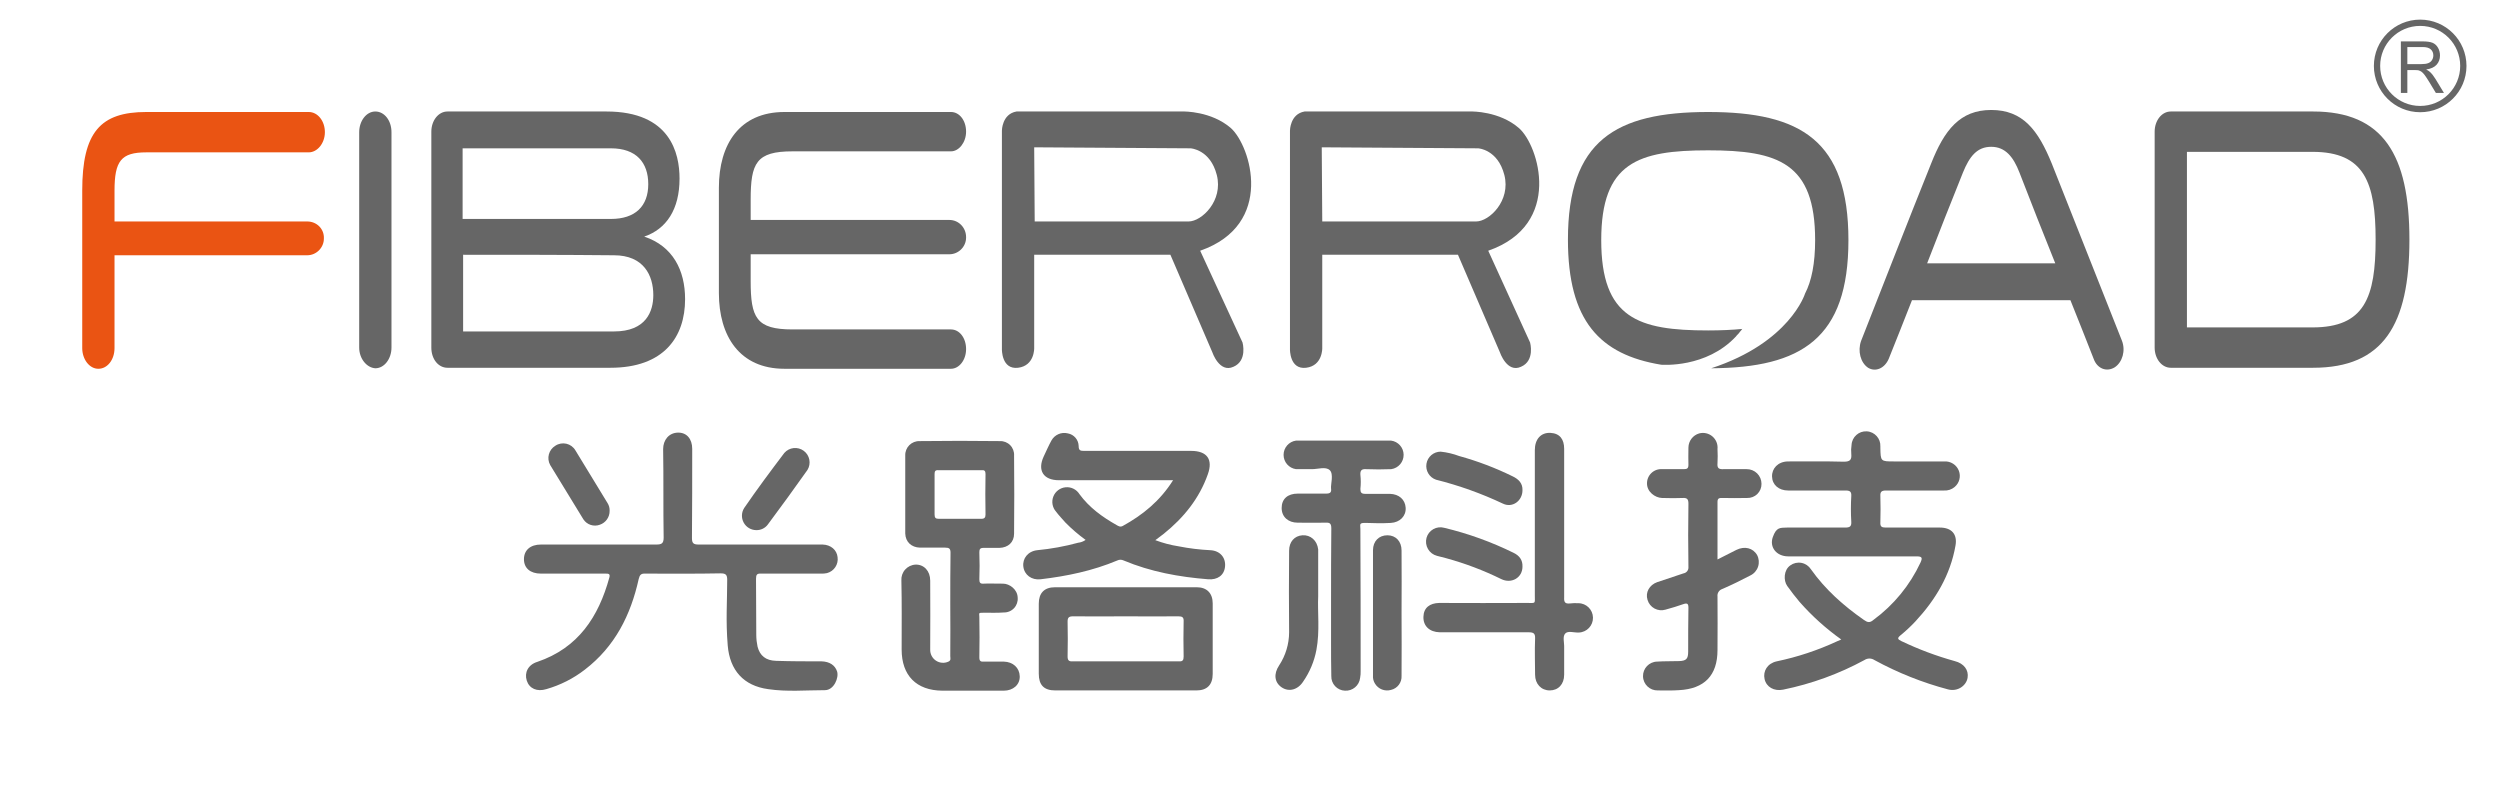
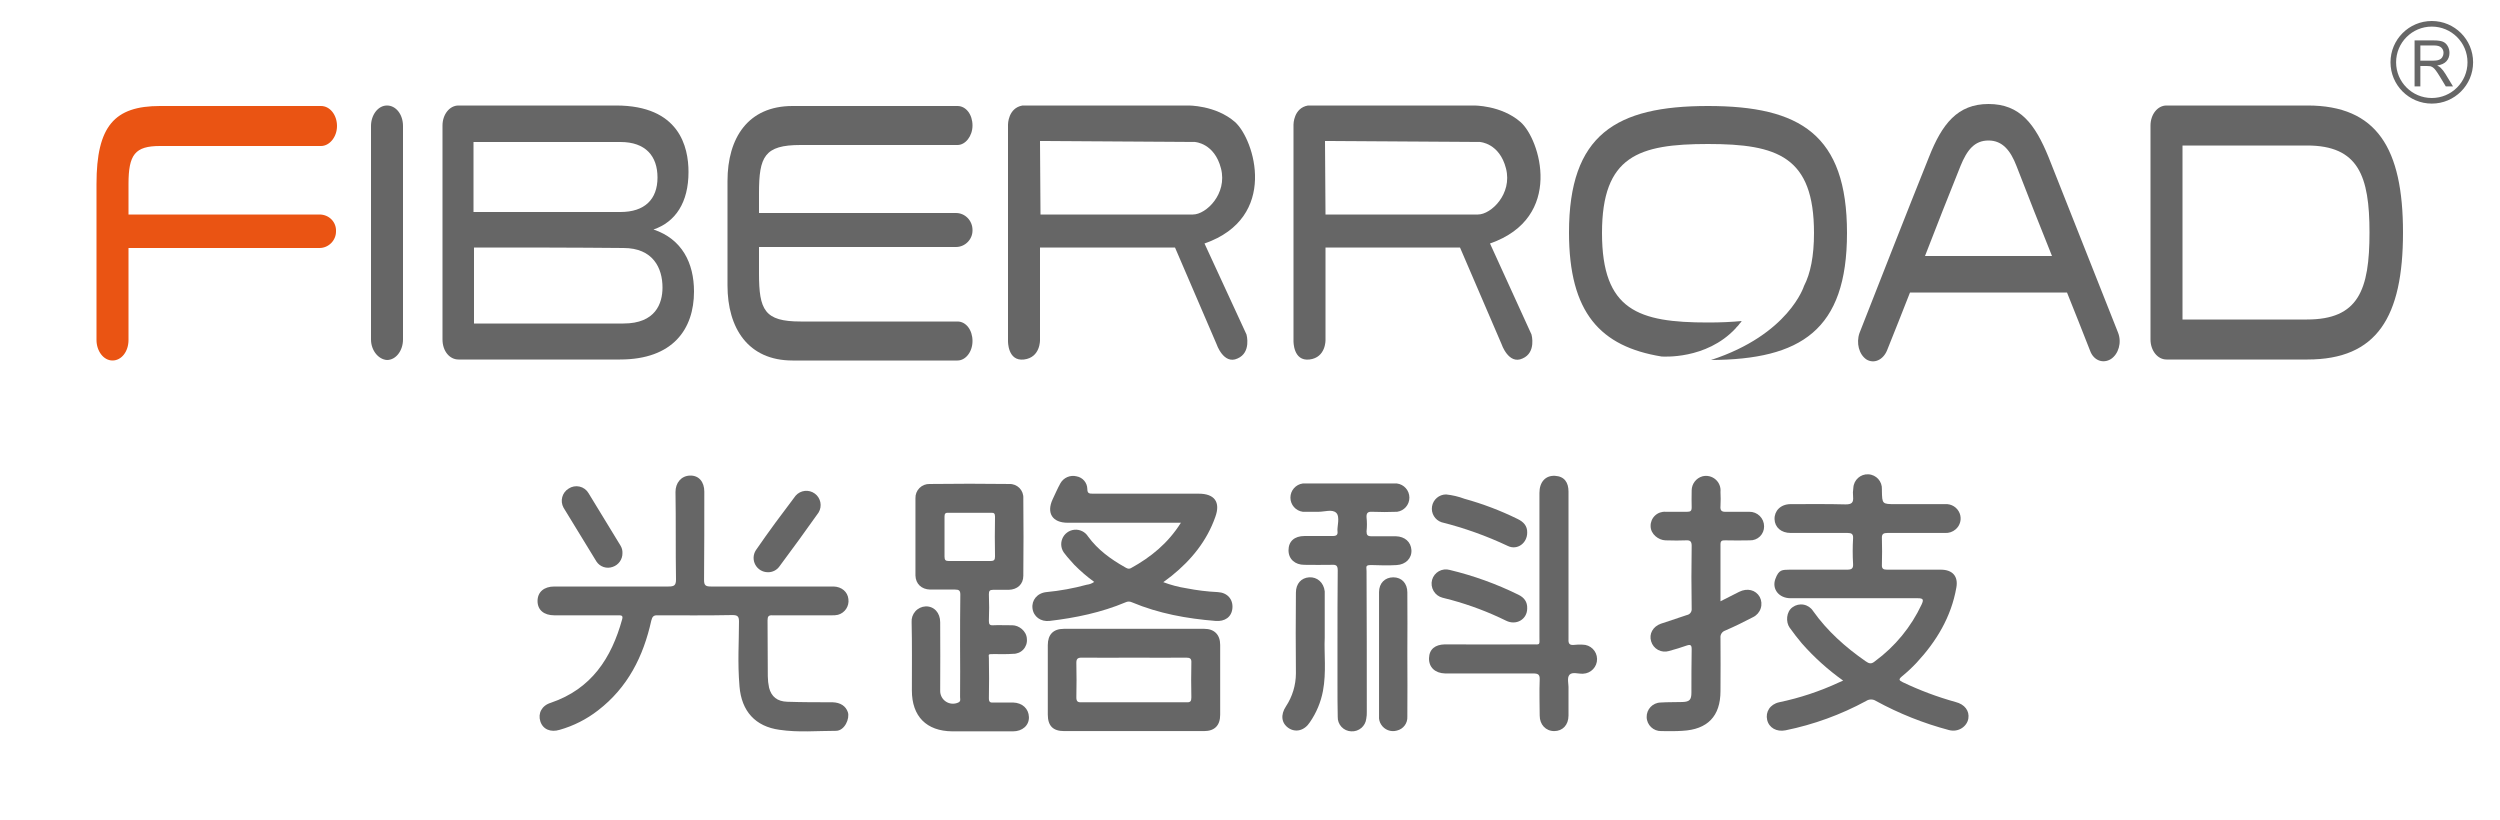
- <svg xmlns="http://www.w3.org/2000/svg" viewBox="0 0 446 140">
+ <svg xmlns="http://www.w3.org/2000/svg" viewBox="0 0 500 164">
  <style type="text/css">
	.c1{fill:#ea5413;}
	.c2{fill:#666666;}
	.cr{fill:none; stroke-width:16px; stroke:#666666;}
</style>
-   <g transform="scale(0.9) translate(4,9)">
+   <g transform="translate(7,8)">
    <g class="c1">
      <path d="M56.9,34.9H18.7c0-4.9,0-4.1,0-6.1c0-5.9,1.3-7.6,6.3-7.6c6.7,0,25,0,32.2,0c1.7,0,3.2-1.8,3.2-4   c0-2.2-1.4-4-3.2-4c-6.9,0-23.1,0-32.2,0c-9.1,0-12.7,4-12.7,15.6c0,3.4,0-2.3,0,7.1c0,8,0,16,0,24.1c0,2.2,1.4,4.1,3.2,4.1   c1.8,0,3.2-1.8,3.2-4.1c0-4.2,0-8.3,0-12.5c0-0.7,0-1.5,0-2.2v-3.7h38.2c1.8,0,3.3-1.5,3.3-3.3C60.3,36.4,58.8,34.9,56.9,34.9z" />
    </g>
    <g class="c2">
      <path d="M67.2,59.9c0-14.2,0-28.4,0-42.7c0-2.2,1.4-4.1,3.2-4.1s3.2,1.8,3.2,4.1c0,14.2,0,28.4,0,42.7  c0,2.2-1.4,4.1-3.2,4.1C68.7,63.9,67.2,62.1,67.2,59.9z" />
      <path d="M81.5,59.9c0-14.2,0-28.5,0-42.8c0-2.2,1.4-4,3.2-4c10.5,0,21,0,31.5,0c12.7,0,14.5,8.3,14.5,13.3  c0,6.1-2.6,10-7,11.5c5.7,1.9,8.1,6.7,8.1,12.4c0,7.5-4.2,13.6-14.8,13.6c-10.8,0-21.5,0-32.3,0C82.9,63.9,81.5,62.2,81.5,59.9z   M117.1,34.4c4.8,0,7.4-2.5,7.4-6.9c0-4.3-2.4-7.1-7.4-7.1c-9.8,0-19.6,0-29.4,0c0,4.7,0,9.3,0,14C97.5,34.4,107.3,34.4,117.1,34.4z   M87.8,41.5c0,5,0,10.1,0,15.2c10,0,20,0,29.9,0c6.4,0,7.8-4,7.8-7.2c0-3.9-1.9-7.9-7.8-7.9C107.7,41.5,97.7,41.5,87.8,41.5z" />
      <path d="M184.2,34.6h-39.4c0-0.3,0-0.7,0-1.1c0-1.1,0-2.4,0-2.9c0-7.3,1.1-9.6,8.3-9.6c10.5,0,20.9,0,31.4,0  c1.6,0,3-1.8,3-3.9c0-2.2-1.3-3.9-3-3.9c-11,0-22,0-33,0c-8.9,0-13,6.4-13,15c0,0.1,0,2.4,0,5.4c0,3.2,0,7.1,0,10.1c0,0.3,0,0.7,0,1  c0,2.5,0,4.3,0,4.4c0,8.5,4.1,15,13,15c11,0,22,0,33,0c1.6,0,3-1.7,3-3.9c0-2.2-1.3-3.9-3-3.9c-10.5,0-20.9,0-31.4,0  c-7.2,0-8.3-2.3-8.3-9.6c0-0.4,0-1.2,0-2c0-0.3,0-0.6,0-1c0-0.6,0-1.1,0-1.3h0v-1h39.4c1.8,0,3.3-1.5,3.3-3.3v-0.1  C187.5,36.1,186,34.6,184.2,34.6z" />
      <path d="M242.3,58.9c0,0,1,3.6-1.8,4.8c-2.8,1.3-4.2-2.9-4.2-2.9l-8.3-19.3H201V60c0,0,0.1,3.5-3.2,3.9  s-3.2-3.7-3.2-3.7v-0.1V16.9c0,0,0-3.3,2.9-3.8h33.1c0,0,5.5-0.1,9.4,3.3c3.9,3.5,8.8,19.1-6.1,24.3L242.3,58.9z M231.6,34.9  c2.6,0,6.9-4.1,5.6-9.2s-5.2-5.3-5.2-5.3l-31-0.2l0.1,14.7L231.6,34.9z" />
      <path d="M299.3,58.9c0,0,1,3.6-1.8,4.8c-2.8,1.3-4.2-2.9-4.2-2.9L285,41.5h-26.9V60c0,0,0.1,3.5-3.2,3.9  s-3.2-3.7-3.2-3.7v-0.1V16.9c0,0,0-3.3,2.9-3.8h33.1c0,0,5.5-0.1,9.4,3.3s8.8,19.1-6.1,24.3L299.3,58.9z M288.6,34.9  c2.6,0,6.9-4.1,5.6-9.2s-5.2-5.3-5.2-5.3l-31-0.2l0.1,14.7L288.6,34.9z" />
      <path d="M334.6,13.2c-18.4,0-27.8,5.7-27.8,25.3c0,16.1,6.3,22.8,18.5,24.8c0.2,0,8.9,0.7,14.8-5.6  c0.2-0.3,0.5-0.5,0.7-0.8c0.1-0.2,0.3-0.3,0.4-0.5c0.1-0.1,0.1-0.2,0.2-0.2c-2.1,0.2-4.3,0.3-6.8,0.3c-13.9,0-21.2-2.4-21.2-17.9  c0-15.4,7.3-17.8,21.2-17.8c13.9,0,21.2,2.5,21.2,17.8c0,4.6-0.7,8.1-2,10.6h0c0,0-3,9.7-18.6,14.8c17.9-0.1,27.2-5.9,27.2-25.4  C362.4,18.9,353,13.2,334.6,13.2z" />
      <path d="M411,62.1c-1.5-3.9-3.1-7.8-4.6-11.6c-10.5,0-20.9,0-31.4,0c-1.5,3.9-3.1,7.8-4.6,11.6  c-0.8,1.9-2.6,2.7-4.1,1.8c-1.5-1-2.1-3.3-1.4-5.3c4.6-11.7,9.2-23.5,13.9-35.2c2.6-6.6,5.7-10.6,11.9-10.6c6.3,0,9.3,4,12,10.6  c4.6,11.7,9.3,23.4,13.9,35.1c0.8,2,0.1,4.3-1.4,5.3C413.6,64.8,411.7,64.1,411,62.1z M396.3,25.2c-1.2-3.1-2.8-5.1-5.6-5.1  c-2.8,0-4.3,1.9-5.6,5.1c-2.4,6-4.8,12-7.1,18c8.5,0,17,0,25.4,0C401,37.2,398.6,31.2,396.3,25.2z" />
      <path d="M466.9,38.5c0,11.5-2.2,17.4-12.5,17.4c-8.3,0-16.6,0-24.9,0c0-11.6,0-23.2,0-34.8c8.3,0,16.6,0,24.9,0  C464.7,21.1,466.9,27.2,466.9,38.5z M423.1,59.9c0,2.2,1.4,4,3.2,4h1.9c8.8,0,17.5,0,26.3,0c13.9,0,19.1-8.5,19.1-25.4  c0-16.8-5.2-25.4-19.1-25.4c-8.6,0-17.1,0-25.7,0h-2.5c-1.8,0-3.2,1.8-3.2,4v2.3c0,12.4,0,24.7,0,37.1L423.1,59.9L423.1,59.9z" />
    </g>
-     <g class="c2" transform="scale(0.51) translate(-484,-340)">
-       <path d="M1191.8,570.9a94.7,94.7,0,0,1-16.2-14.6c-1.7-2-3.3-4.1-4.8-6.2s-1.4-6.2,1.2-8a5.6,5.6,0,0,1,8,1.5c5.6,7.9,12.7,14.2,20.6,19.7,1.4,1,2.3,1.2,3.7,0a58.2,58.2,0,0,0,18.3-22.3c.8-1.8.7-2.4-1.5-2.4h-49.9c-4.6,0-7.4-3.6-6-7.5s2.8-3.6,5.6-3.7h22.5c1.8,0,2.5-.4,2.4-2.2a85.1,85.1,0,0,1,0-10.1c.1-1.7-.6-2.1-2.2-2.1h-22.3c-3.7,0-6.2-2.2-6.3-5.4s2.3-5.8,6.1-5.9c7.3,0,14.6-.1,21.8.1,2.4,0,3.1-.7,2.9-3a13.7,13.7,0,0,1,.1-3.5,5.6,5.6,0,0,1,11.2.6v.5c.1,5.3.1,5.3,5.4,5.3h19.4a5.7,5.7,0,0,1,5.7,3.6,5.6,5.6,0,0,1-1.6,6.3,5.8,5.8,0,0,1-4.2,1.4h-22.5c-1.6,0-2.3.4-2.2,2.1.1,3.4.1,6.9,0,10.3-.1,1.6.5,2,2,2h21.1c4.6,0,6.9,2.6,6.1,7-2,11.5-7.8,21.1-15.6,29.5a58.9,58.9,0,0,1-5.8,5.4c-1.3,1.1-1.1,1.5.3,2.2a126.9,126.9,0,0,0,20.8,7.8c3.6.9,5.5,3.5,5,6.5s-3.8,5.5-7.6,4.5a128.4,128.4,0,0,1-28.6-11.4,3.5,3.5,0,0,0-3.9,0,114,114,0,0,1-31.6,11.5c-3.5.7-6.5-1-7.2-4.1s1.1-6.1,4.7-6.9a108.1,108.1,0,0,0,23.5-7.8Z" />
-       <path d="M771.7,534h24.2c3.2.1,5.5,2.1,5.8,4.9a5.6,5.6,0,0,1-4.1,6.2,9.3,9.3,0,0,1-2.4.2H772c-1.6-.1-2,.4-2,2,.1,7.3,0,14.6.1,21.9a22.2,22.2,0,0,0,.5,4.5c.9,3.5,3.2,5.4,7.2,5.5,5.9.2,11.8.2,17.7.2,3.1.1,5.2,1.5,6,3.9s-1.2,7.3-4.7,7.3c-7.4,0-14.7.7-22.1-.4-9.5-1.3-14.9-7.3-15.7-17s-.2-17-.2-25.5c0-2-.6-2.5-2.6-2.5-9.7.2-19.5.1-29.2.1-1.7-.1-2.2.5-2.6,2.1-3.1,14-9.2,26.2-20.9,35.2a44.3,44.3,0,0,1-15,7.6c-3.6,1.1-6.6-.2-7.6-3.3s.5-6.2,4.1-7.3c15.9-5.4,23.8-17.5,28-32.8.4-1.5-.4-1.5-1.5-1.5H686.4c-4.1,0-6.6-2.1-6.6-5.6s2.5-5.7,6.6-5.7h44.8c2.1,0,2.9-.4,2.9-2.7-.2-11.5,0-23-.2-34.4,0-3.5,2.2-6.3,5.7-6.4s5.6,2.5,5.6,6.3c0,11.6,0,23.1-.1,34.7,0,2,.6,2.5,2.6,2.5Z" />
-       <path d="M845.5,557.3c0-6.7,0-13.4.1-20.1,0-1.6-.5-2-2.1-2h-9.8c-3.3-.1-5.6-2.2-5.7-5.5V499.4a5.4,5.4,0,0,1,5.6-5.6q15.6-.2,31.2,0a5.3,5.3,0,0,1,5.5,5.6c.1,10.1.1,20.3,0,30.4,0,3.3-2.3,5.4-5.7,5.5h-6.2c-1.3,0-1.6.5-1.6,1.7q.2,5.3,0,10.5c0,1.3.3,1.8,1.7,1.7s5,0,7.5,0,5.6,2.2,5.7,5.4a5.3,5.3,0,0,1-5.4,5.8c-2.5.2-5.1.1-7.6.1s-1.9.1-1.9,1.6c.1,5.3.1,10.5,0,15.8,0,1.5.6,1.7,1.9,1.6h7.6c3.6.1,6.1,2.4,6.2,5.7s-2.6,5.6-6.2,5.6H842.4c-10.1-.1-15.8-5.9-15.8-16s.1-17.9-.1-26.8a5.8,5.8,0,0,1,5.5-6.2c3.3-.1,5.7,2.5,5.7,6.2.1,8.9,0,17.9,0,26.8a5,5,0,0,0,7.1,4.7c1.1-.5.7-1.4.7-2.1C845.6,570.6,845.5,564,845.5,557.3Zm3.8-52.2h-8.4c-1.2-.1-1.5.4-1.5,1.5v15.7c0,1.3.4,1.7,1.6,1.7h16.6c1.2,0,1.6-.5,1.6-1.7-.1-5.2-.1-10.5,0-15.7,0-1.2-.4-1.6-1.5-1.5Z" />
-       <path d="M932.1,509H887.7c-6,0-8.4-3.8-5.9-9.2,1-2.1,1.9-4.2,3-6.2a5.7,5.7,0,0,1,6.4-2.8,5.1,5.1,0,0,1,4.2,4.9c0,1.8.7,1.9,2.2,1.9h41.5c6.2,0,8.6,3.3,6.5,9.1-3.3,9.4-9.4,16.9-17.1,23.1l-3.3,2.5a45.4,45.4,0,0,0,9.1,2.4,84.3,84.3,0,0,0,12.3,1.5c3.7.2,6,2.8,5.7,6.3s-3,5.3-6.6,5c-11.3-.9-22.3-2.9-32.8-7.3a2.8,2.8,0,0,0-2.5,0c-9.5,4-19.6,6.1-29.8,7.3-3.5.4-6.3-1.7-6.7-4.9s1.8-6,5.4-6.4a94.7,94.7,0,0,0,15.9-2.9,6.2,6.2,0,0,0,2.9-1.1,62.6,62.6,0,0,1-7.8-6.7c-1.2-1.4-2.6-2.8-3.7-4.3a5.7,5.7,0,1,1,9.1-6.8c3.8,5.2,8.9,8.9,14.4,12,.7.4,1.4.9,2.4.4C920.3,522.5,927,517.1,932.1,509Z" />
-       <path d="M1143.7,539.8l7.3-3.7c3.2-1.6,6.5-.8,8.1,2a5.8,5.8,0,0,1-2.6,7.9c-3.6,1.9-7.3,3.7-11,5.3a2.7,2.7,0,0,0-1.8,2.9c.1,6.9,0,13.8,0,20.8,0,9.9-5.1,15.1-15,15.6-2.7.2-5.5.1-8.2.1a5.6,5.6,0,0,1-.3-11.2c2.9-.2,5.8-.1,8.6-.2s3.5-.9,3.5-3.7c0-5.7,0-11.3.1-17,0-1.6-.4-2-2.1-1.4s-4.5,1.5-6.8,2.1a5.6,5.6,0,0,1-7-3.8c-.9-2.9.7-5.8,3.8-6.9l10.2-3.4a2.3,2.3,0,0,0,1.9-2.5q-.2-12.3,0-24.6c0-1.7-.5-2.3-2.2-2.2s-5.4.1-8.1,0-5.8-2.4-5.8-5.6a5.5,5.5,0,0,1,5.9-5.6h8.4c1.3,0,1.8-.3,1.8-1.7s-.1-4.5,0-6.7a5.8,5.8,0,0,1,4.2-5.5,5.7,5.7,0,0,1,7.1,6.1,50.5,50.5,0,0,1,0,5.5c-.2,2,.6,2.4,2.4,2.3h8.9a5.7,5.7,0,0,1,5.8,5.7,5.4,5.4,0,0,1-5.6,5.5q-4.8.1-9.6,0c-1.1,0-1.9,0-1.9,1.5Z" />
-       <path d="M913.6,590.7H886.3c-4.4,0-6.4-2.1-6.4-6.5V557c0-4.1,2.1-6.4,6.3-6.4h55.1c3.9,0,6.2,2.3,6.2,6.3v27.4c0,4.2-2.2,6.4-6.3,6.4Zm.2-28.8c-6.9,0-13.8.1-20.6,0-1.6,0-2.1.5-2.1,2,.1,4.6.1,9.1,0,13.6,0,1.5.5,2,2,1.9h41.2c1.5.1,1.9-.4,1.9-1.9-.1-4.5-.1-9.1,0-13.6.1-1.6-.5-2-2-2C927.4,562,920.6,561.9,913.8,561.9Z" />
-       <path d="M993.5,556.1c0-9.5,0-18.9.1-28.4,0-1.9-.6-2.3-2.3-2.2-3.6.1-7.2,0-10.8,0s-6.2-2.2-6.2-5.7,2.3-5.6,6.3-5.6h11c1.6,0,2.1-.5,1.9-2s1.1-5.6-.5-7.1-4.5-.4-6.9-.4h-6.2a5.6,5.6,0,0,1,0-11.1h36.9a5.6,5.6,0,0,1,.1,11.1q-4.9.2-9.9,0c-1.7-.1-2.2.6-2.1,2.2a25.3,25.3,0,0,1,0,5.5c0,1.4.4,1.9,1.9,1.9h9.6c3.5.1,5.9,2.2,6.1,5.4s-2.2,5.7-5.8,5.9-6.3.1-9.4,0-2.4.5-2.4,2.4c.1,18.4.1,36.7.1,55.1a12.3,12.3,0,0,1-.2,2.7,5.6,5.6,0,0,1-5.9,5,5.5,5.5,0,0,1-5.3-5.7c-.1-4.4-.1-8.7-.1-13.1Z" />
-       <path d="M1084.1,525.7v28.9c-.1,1.7.3,2.5,2.2,2.3a18.2,18.2,0,0,1,3.3-.1,5.7,5.7,0,0,1,5.7,5.6,5.7,5.7,0,0,1-5.5,5.8c-1.9.1-4.2-.8-5.3.4s-.3,3.6-.4,5.5v10.5c0,3.7-2.3,6.1-5.6,6.1s-5.7-2.5-5.7-6.1-.2-9.4,0-14c.1-2.1-.6-2.5-2.6-2.5h-34.5c-3.9-.1-6.4-2.4-6.3-6s2.5-5.3,6.1-5.4c11.4,0,22.7.1,34.1,0,3.6,0,3.1.5,3.1-3.1V497.3c0-4.3,2.4-6.9,6.1-6.7s5.3,2.6,5.3,6.2Z" />
-       <path d="M988.5,554.1c-.3,6.1.7,13.5-.7,20.9a32,32,0,0,1-5.1,12.2c-2.1,3.3-5.6,4.2-8.4,2.3s-3.2-5.2-1-8.5a23.6,23.6,0,0,0,3.9-12.9c-.1-10.5-.1-21.1,0-31.7,0-3.5,2.1-5.8,5.2-6s5.7,2,6.1,5.5v18.2Z" />
-       <path d="M1020.9,560.6c0,8.2.1,16.3,0,24.4a5.3,5.3,0,0,1-4.1,5.5,5.5,5.5,0,0,1-6.2-2.4,5.1,5.1,0,0,1-.8-3.2V536.2c0-3.5,2.3-5.8,5.6-5.8s5.5,2.4,5.5,5.9C1021,544.4,1020.9,552.5,1020.9,560.6Z" />
-       <path d="M1067.9,542.6c0,4.3-4.3,6.8-8.3,4.8a120.6,120.6,0,0,0-21.4-8.1l-3.5-.9a5.7,5.7,0,0,1-4.1-7,5.6,5.6,0,0,1,6.9-3.9,129,129,0,0,1,26.9,9.7C1066.7,538.3,1068,540,1067.9,542.6Z" />
-       <path d="M1067.9,512.9c0,4.1-3.9,7-7.6,5.2a141.3,141.3,0,0,0-26-9.3,5.6,5.6,0,0,1,1.8-10.9,29.1,29.1,0,0,1,7.2,1.7,118.7,118.7,0,0,1,20.8,7.9C1066.4,508.6,1068,510.2,1067.9,512.9Z" />
-       <path d="M770.1,528.4a5.6,5.6,0,0,1-4.7-8.6c5-7.3,10.3-14.4,15.6-21.4a5.6,5.6,0,0,1,9,6.6c-5,7.1-10.2,14.2-15.4,21.2A5.4,5.4,0,0,1,770.1,528.4Z" />
-       <path d="M713.1,520.9a5.6,5.6,0,0,1-3.8,5.4,5.4,5.4,0,0,1-6.4-2.1L690,503.1a5.6,5.6,0,0,1,2-7.5,5.5,5.5,0,0,1,7.8,1.8l12.5,20.5A5.2,5.2,0,0,1,713.1,520.9Z" />
-     </g>
  </g>
-   <g class="c2" transform="scale(0.07) translate(6040,40)">
+   <g class="c2" transform="scale(0.51) translate(-469,-304)">
+     <path d="M1191.8,570.9a94.7,94.7,0,0,1-16.2-14.6c-1.7-2-3.3-4.1-4.8-6.2s-1.4-6.2,1.2-8a5.6,5.6,0,0,1,8,1.5c5.6,7.9,12.7,14.2,20.6,19.7,1.4,1,2.3,1.2,3.7,0a58.2,58.2,0,0,0,18.3-22.3c.8-1.8.7-2.4-1.5-2.4h-49.9c-4.6,0-7.4-3.6-6-7.5s2.8-3.6,5.6-3.7h22.5c1.8,0,2.5-.4,2.4-2.2a85.1,85.1,0,0,1,0-10.1c.1-1.7-.6-2.1-2.2-2.1h-22.3c-3.7,0-6.2-2.2-6.3-5.4s2.3-5.8,6.1-5.9c7.3,0,14.6-.1,21.8.1,2.4,0,3.1-.7,2.9-3a13.7,13.7,0,0,1,.1-3.5,5.6,5.6,0,0,1,11.2.6v.5c.1,5.3.1,5.3,5.4,5.3h19.4a5.7,5.7,0,0,1,5.7,3.6,5.6,5.6,0,0,1-1.6,6.3,5.8,5.8,0,0,1-4.2,1.4h-22.5c-1.6,0-2.3.4-2.2,2.1.1,3.4.1,6.9,0,10.3-.1,1.6.5,2,2,2h21.1c4.6,0,6.9,2.6,6.1,7-2,11.5-7.8,21.1-15.6,29.5a58.9,58.9,0,0,1-5.8,5.4c-1.3,1.1-1.1,1.5.3,2.2a126.9,126.9,0,0,0,20.8,7.8c3.6.9,5.5,3.5,5,6.5s-3.8,5.5-7.6,4.5a128.4,128.4,0,0,1-28.6-11.4,3.5,3.5,0,0,0-3.9,0,114,114,0,0,1-31.6,11.5c-3.5.7-6.5-1-7.2-4.1s1.1-6.1,4.7-6.9a108.1,108.1,0,0,0,23.5-7.8Z" />
+     <path d="M771.7,534h24.2c3.2.1,5.5,2.1,5.8,4.9a5.6,5.6,0,0,1-4.1,6.2,9.3,9.3,0,0,1-2.4.2H772c-1.6-.1-2,.4-2,2,.1,7.3,0,14.6.1,21.9a22.2,22.2,0,0,0,.5,4.5c.9,3.5,3.2,5.4,7.2,5.5,5.9.2,11.8.2,17.7.2,3.1.1,5.2,1.5,6,3.9s-1.2,7.3-4.7,7.3c-7.4,0-14.7.7-22.1-.4-9.5-1.3-14.9-7.3-15.7-17s-.2-17-.2-25.5c0-2-.6-2.5-2.6-2.5-9.7.2-19.5.1-29.2.1-1.7-.1-2.2.5-2.6,2.1-3.1,14-9.2,26.2-20.9,35.2a44.3,44.3,0,0,1-15,7.6c-3.6,1.1-6.6-.2-7.6-3.3s.5-6.2,4.1-7.3c15.9-5.4,23.8-17.5,28-32.8.4-1.5-.4-1.5-1.5-1.5H686.4c-4.1,0-6.6-2.1-6.6-5.6s2.5-5.7,6.6-5.7h44.8c2.1,0,2.9-.4,2.9-2.7-.2-11.5,0-23-.2-34.4,0-3.5,2.2-6.3,5.7-6.4s5.6,2.5,5.6,6.3c0,11.6,0,23.1-.1,34.7,0,2,.6,2.5,2.6,2.5Z" />
+     <path d="M845.5,557.3c0-6.7,0-13.4.1-20.1,0-1.6-.5-2-2.1-2h-9.8c-3.3-.1-5.6-2.2-5.7-5.5V499.4a5.4,5.4,0,0,1,5.6-5.6q15.6-.2,31.2,0a5.3,5.3,0,0,1,5.5,5.6c.1,10.1.1,20.3,0,30.4,0,3.3-2.3,5.4-5.7,5.5h-6.2c-1.3,0-1.6.5-1.6,1.7q.2,5.3,0,10.5c0,1.3.3,1.8,1.7,1.7s5,0,7.5,0,5.6,2.2,5.7,5.4a5.3,5.3,0,0,1-5.4,5.8c-2.5.2-5.1.1-7.6.1s-1.9.1-1.9,1.6c.1,5.3.1,10.5,0,15.8,0,1.5.6,1.7,1.9,1.6h7.6c3.6.1,6.1,2.4,6.2,5.7s-2.6,5.6-6.2,5.6H842.4c-10.1-.1-15.8-5.9-15.8-16s.1-17.9-.1-26.8a5.8,5.8,0,0,1,5.5-6.2c3.3-.1,5.7,2.5,5.7,6.2.1,8.9,0,17.9,0,26.8a5,5,0,0,0,7.1,4.7c1.1-.5.7-1.4.7-2.1C845.6,570.6,845.5,564,845.5,557.3Zm3.8-52.2h-8.4c-1.2-.1-1.5.4-1.5,1.5v15.7c0,1.3.4,1.7,1.6,1.7h16.6c1.2,0,1.6-.5,1.6-1.7-.1-5.2-.1-10.5,0-15.7,0-1.2-.4-1.6-1.5-1.5Z" />
+     <path d="M932.1,509H887.7c-6,0-8.4-3.8-5.9-9.2,1-2.1,1.9-4.2,3-6.2a5.7,5.7,0,0,1,6.4-2.8,5.1,5.1,0,0,1,4.2,4.9c0,1.8.7,1.9,2.2,1.9h41.5c6.2,0,8.6,3.3,6.5,9.1-3.3,9.4-9.4,16.9-17.1,23.1l-3.3,2.5a45.4,45.4,0,0,0,9.1,2.4,84.3,84.3,0,0,0,12.3,1.5c3.7.2,6,2.8,5.7,6.3s-3,5.3-6.6,5c-11.3-.9-22.3-2.9-32.8-7.3a2.8,2.8,0,0,0-2.5,0c-9.5,4-19.6,6.1-29.8,7.3-3.5.4-6.3-1.7-6.7-4.9s1.8-6,5.4-6.4a94.7,94.7,0,0,0,15.9-2.9,6.2,6.2,0,0,0,2.9-1.1,62.6,62.6,0,0,1-7.8-6.7c-1.2-1.4-2.6-2.8-3.7-4.3a5.7,5.7,0,1,1,9.1-6.8c3.8,5.2,8.9,8.9,14.4,12,.7.4,1.4.9,2.4.4C920.3,522.5,927,517.1,932.1,509Z" />
+     <path d="M1143.7,539.8l7.3-3.7c3.2-1.6,6.5-.8,8.1,2a5.8,5.8,0,0,1-2.6,7.9c-3.6,1.9-7.3,3.7-11,5.3a2.7,2.7,0,0,0-1.8,2.9c.1,6.9,0,13.8,0,20.8,0,9.9-5.1,15.1-15,15.6-2.7.2-5.5.1-8.2.1a5.6,5.6,0,0,1-.3-11.2c2.9-.2,5.8-.1,8.6-.2s3.5-.9,3.5-3.7c0-5.7,0-11.3.1-17,0-1.6-.4-2-2.1-1.4s-4.5,1.5-6.8,2.1a5.6,5.6,0,0,1-7-3.8c-.9-2.9.7-5.8,3.8-6.9l10.2-3.4a2.3,2.3,0,0,0,1.9-2.5q-.2-12.3,0-24.6c0-1.7-.5-2.3-2.2-2.2s-5.4.1-8.1,0-5.8-2.4-5.8-5.6a5.5,5.5,0,0,1,5.9-5.6h8.4c1.3,0,1.8-.3,1.8-1.7s-.1-4.5,0-6.7a5.8,5.8,0,0,1,4.2-5.5,5.7,5.7,0,0,1,7.1,6.1,50.5,50.5,0,0,1,0,5.5c-.2,2,.6,2.4,2.4,2.3h8.9a5.7,5.7,0,0,1,5.8,5.7,5.4,5.4,0,0,1-5.6,5.5q-4.8.1-9.6,0c-1.1,0-1.9,0-1.9,1.5Z" />
+     <path d="M913.6,590.7H886.3c-4.4,0-6.4-2.1-6.4-6.5V557c0-4.1,2.1-6.4,6.3-6.4h55.1c3.9,0,6.2,2.3,6.2,6.3v27.4c0,4.2-2.2,6.4-6.3,6.4Zm.2-28.8c-6.9,0-13.8.1-20.6,0-1.6,0-2.1.5-2.1,2,.1,4.6.1,9.1,0,13.6,0,1.5.5,2,2,1.9h41.2c1.5.1,1.9-.4,1.9-1.9-.1-4.5-.1-9.1,0-13.6.1-1.6-.5-2-2-2C927.4,562,920.6,561.9,913.8,561.9Z" />
+     <path d="M993.5,556.1c0-9.5,0-18.9.1-28.4,0-1.9-.6-2.3-2.3-2.2-3.6.1-7.2,0-10.8,0s-6.2-2.2-6.2-5.7,2.3-5.6,6.3-5.6h11c1.6,0,2.1-.5,1.9-2s1.1-5.6-.5-7.1-4.5-.4-6.9-.4h-6.2a5.6,5.6,0,0,1,0-11.1h36.9a5.6,5.6,0,0,1,.1,11.1q-4.9.2-9.9,0c-1.7-.1-2.2.6-2.1,2.2a25.3,25.3,0,0,1,0,5.5c0,1.4.4,1.9,1.9,1.9h9.6c3.5.1,5.9,2.2,6.1,5.4s-2.2,5.7-5.8,5.9-6.3.1-9.4,0-2.4.5-2.4,2.4c.1,18.4.1,36.7.1,55.1a12.3,12.3,0,0,1-.2,2.7,5.6,5.6,0,0,1-5.9,5,5.5,5.5,0,0,1-5.3-5.7c-.1-4.4-.1-8.7-.1-13.1Z" />
+     <path d="M1084.1,525.7v28.9c-.1,1.7.3,2.5,2.2,2.3a18.2,18.2,0,0,1,3.3-.1,5.7,5.7,0,0,1,5.7,5.6,5.7,5.7,0,0,1-5.5,5.8c-1.9.1-4.2-.8-5.3.4s-.3,3.6-.4,5.5v10.5c0,3.7-2.3,6.1-5.6,6.1s-5.7-2.5-5.7-6.1-.2-9.4,0-14c.1-2.1-.6-2.5-2.6-2.5h-34.5c-3.9-.1-6.4-2.4-6.3-6s2.5-5.3,6.1-5.4c11.4,0,22.7.1,34.1,0,3.6,0,3.1.5,3.1-3.1V497.3c0-4.3,2.4-6.9,6.1-6.7s5.3,2.6,5.3,6.2Z" />
+     <path d="M988.5,554.1c-.3,6.1.7,13.5-.7,20.9a32,32,0,0,1-5.1,12.2c-2.1,3.3-5.6,4.2-8.4,2.3s-3.2-5.2-1-8.5a23.6,23.6,0,0,0,3.9-12.9c-.1-10.5-.1-21.1,0-31.7,0-3.5,2.1-5.8,5.2-6s5.7,2,6.1,5.5v18.2Z" />
+     <path d="M1020.9,560.6c0,8.2.1,16.3,0,24.4a5.3,5.3,0,0,1-4.1,5.5,5.5,5.5,0,0,1-6.2-2.4,5.1,5.1,0,0,1-.8-3.2V536.2c0-3.5,2.3-5.8,5.6-5.8s5.5,2.4,5.5,5.9C1021,544.4,1020.9,552.5,1020.9,560.6Z" />
+     <path d="M1067.9,542.6c0,4.3-4.3,6.8-8.3,4.8a120.6,120.6,0,0,0-21.4-8.1l-3.5-.9a5.7,5.7,0,0,1-4.1-7,5.6,5.6,0,0,1,6.9-3.9,129,129,0,0,1,26.9,9.7C1066.7,538.3,1068,540,1067.9,542.6Z" />
+     <path d="M1067.9,512.9c0,4.1-3.9,7-7.6,5.2a141.3,141.3,0,0,0-26-9.3,5.6,5.6,0,0,1,1.8-10.9,29.1,29.1,0,0,1,7.2,1.7,118.7,118.7,0,0,1,20.8,7.9C1066.4,508.6,1068,510.2,1067.9,512.9Z" />
+     <path d="M770.1,528.4a5.6,5.6,0,0,1-4.7-8.6c5-7.3,10.3-14.4,15.6-21.4a5.6,5.6,0,0,1,9,6.6c-5,7.1-10.2,14.2-15.4,21.2A5.4,5.4,0,0,1,770.1,528.4Z" />
+     <path d="M713.1,520.9a5.6,5.6,0,0,1-3.8,5.4,5.4,5.4,0,0,1-6.4-2.1L690,503.1a5.6,5.6,0,0,1,2-7.5,5.5,5.5,0,0,1,7.8,1.8l12.5,20.5A5.2,5.2,0,0,1,713.1,520.9Z" />
+   </g>
+   <g class="c2" transform="scale(0.07) translate(6820,50)">
    <path d="M78.8,196.8V65.5h55.3c11.1,0,19.6,1.2,25.3,3.5c5.8,2.4,10.4,6.5,13.9,12.5c3.5,6,5.2,12.6,5.2,19.8c0,9.3-2.9,17.2-8.6,23.6c-5.7,6.4-14.6,10.5-26.6,12.2c4.4,2.2,7.7,4.4,9.9,6.5c4.8,4.6,9.4,10.5,13.7,17.5l21.7,35.8H168l-16.5-27.3c-4.8-7.9-8.8-13.9-11.9-18.1c-3.1-4.2-5.9-7.1-8.4-8.8c-2.5-1.7-5-2.8-7.5-3.5c-1.9-0.4-4.9-0.6-9.2-0.6H95.3v58.3H78.8z M95.3,123.4h35.5c7.5,0,13.5-0.8,17.7-2.5c4.3-1.6,7.5-4.3,9.7-7.9c2.2-3.6,3.3-7.5,3.3-11.8c0-6.2-2.1-11.3-6.4-15.3c-4.3-4-11.1-6-20.3-6H95.3V123.4z" />
    <circle class="cr" cx="128" cy="128" r="110" />
  </g>
</svg>
